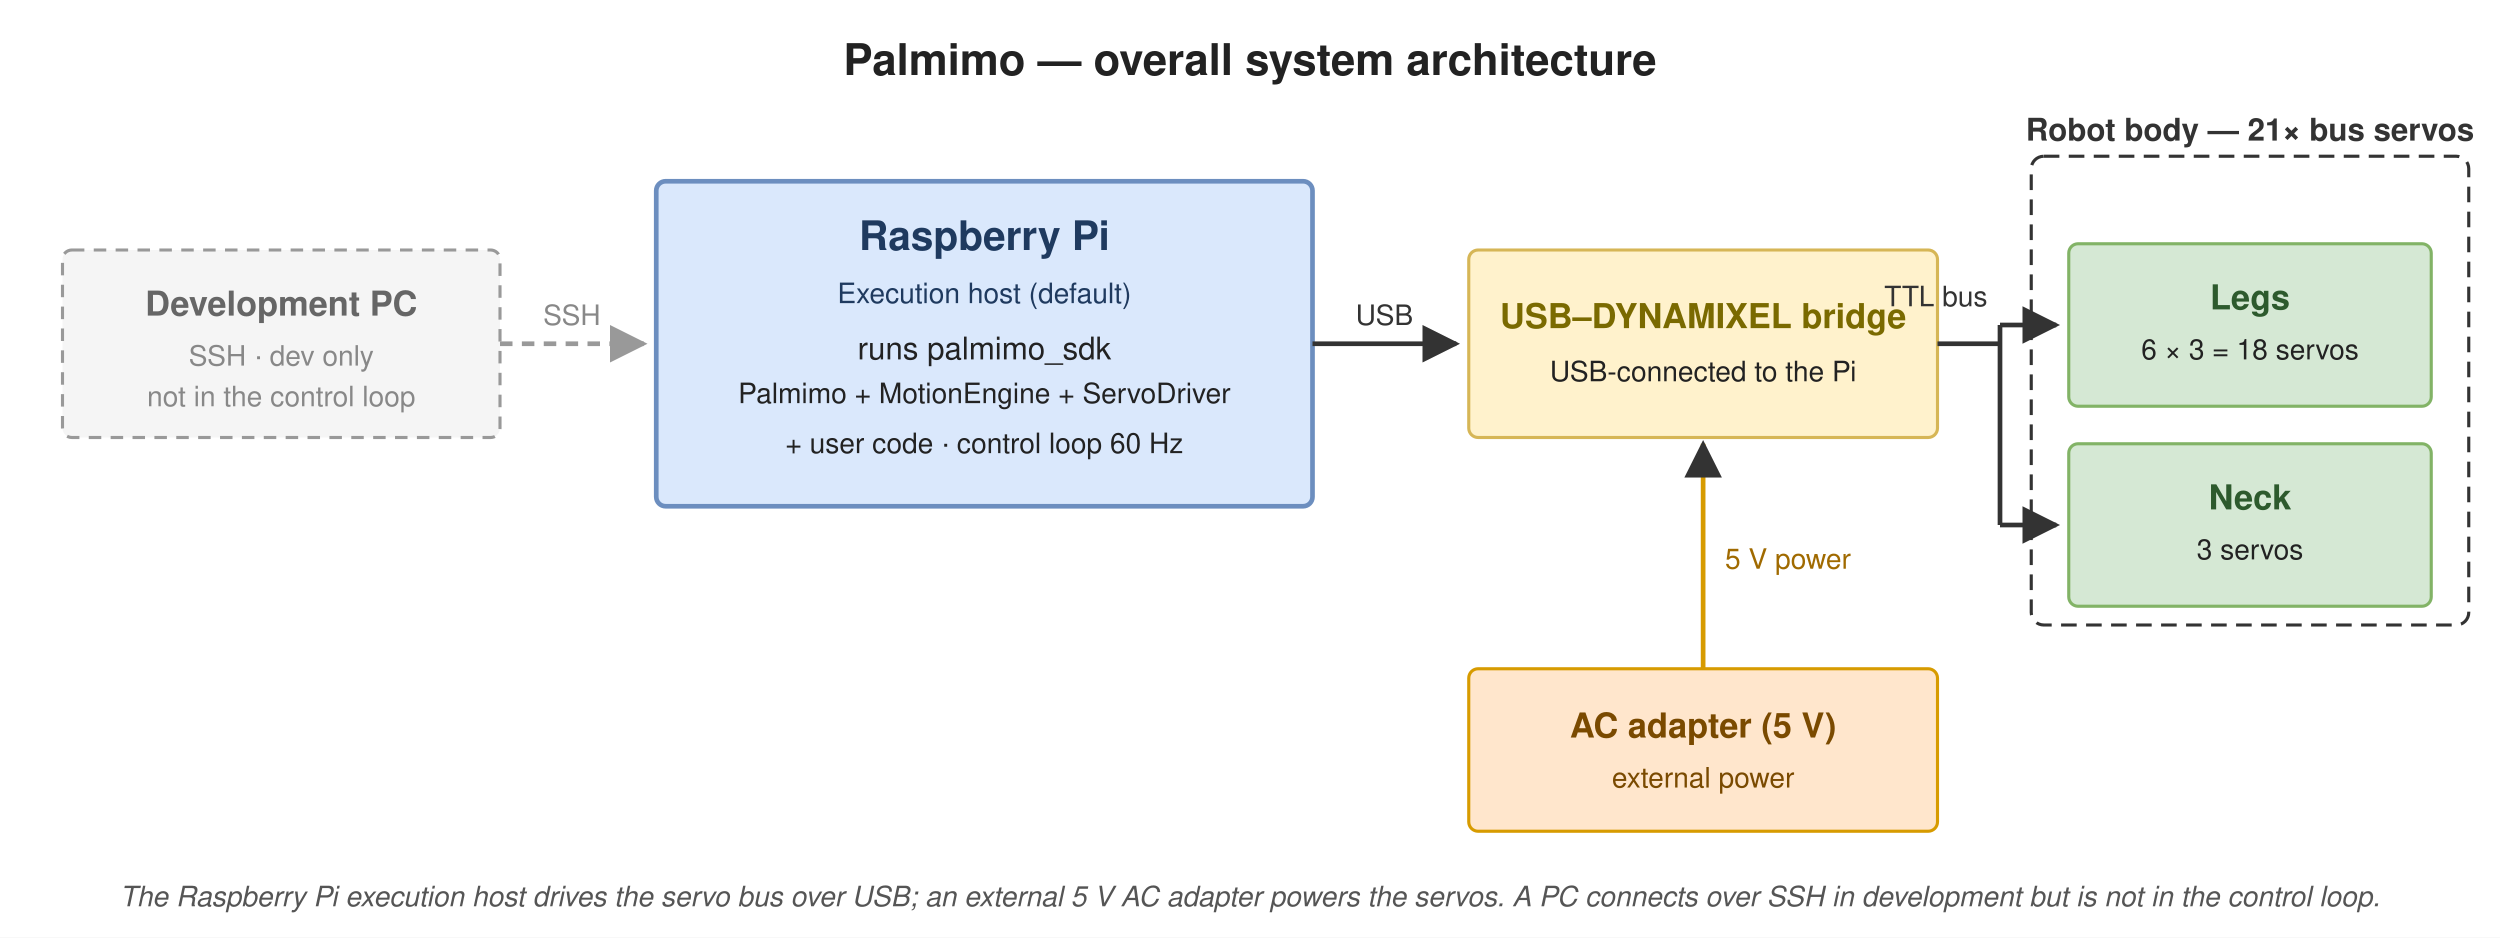
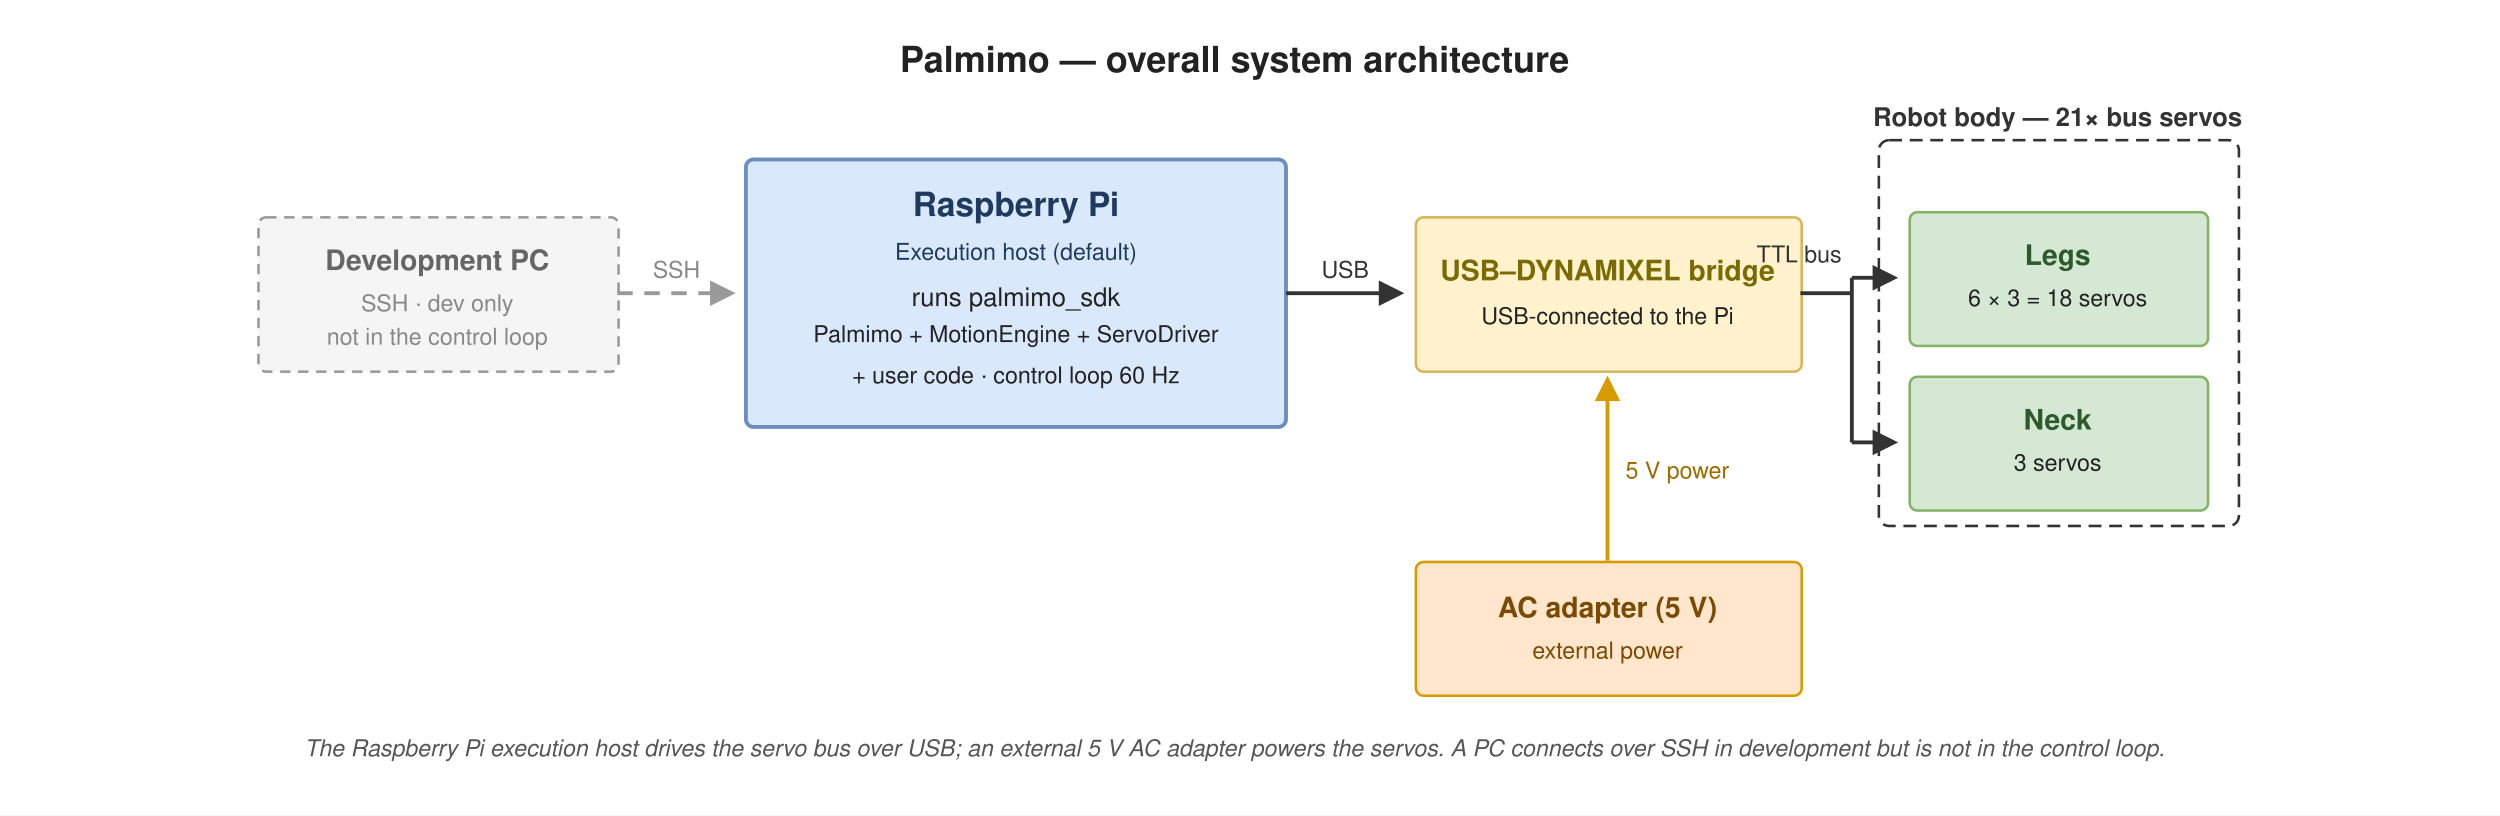
- <svg xmlns="http://www.w3.org/2000/svg" version="1.1" width="800px" height="300px" viewBox="0 0 800 300">
-   <defs>
-     <marker id="arrow" viewBox="0 0 10 10" refX="9" refY="5" markerWidth="8" markerHeight="8" orient="auto">
-       <path d="M0,0 L10,5 L0,10 z" fill="#333333" />
-     </marker>
-     <marker id="arrowGrey" viewBox="0 0 10 10" refX="9" refY="5" markerWidth="8" markerHeight="8" orient="auto">
-       <path d="M0,0 L10,5 L0,10 z" fill="#999999" />
-     </marker>
-   </defs>
-   <rect x="0" y="0" width="800" height="300" fill="#ffffff" />
-   <text x="400" y="24" font-family="Helvetica, Arial, sans-serif" font-size="14" font-weight="bold" fill="#222222" text-anchor="middle">Palmimo — overall system architecture</text>
-   <rect x="20" y="80" width="140" height="60" rx="3" fill="#f5f5f5" stroke="#999999" stroke-width="1" stroke-dasharray="4 3" />
-   <text x="90" y="101" font-family="Helvetica, Arial, sans-serif" font-size="11" font-weight="bold" fill="#666666" text-anchor="middle">Development PC</text>
-   <text x="90" y="117" font-family="Helvetica, Arial, sans-serif" font-size="9" fill="#888888" text-anchor="middle">SSH · dev only</text>
-   <text x="90" y="130" font-family="Helvetica, Arial, sans-serif" font-size="9" fill="#888888" text-anchor="middle">not in the control loop</text>
-   <rect x="210" y="58" width="210" height="104" rx="3" fill="#DAE8FC" stroke="#6C8EBF" stroke-width="1.5" />
-   <text x="315" y="80" font-family="Helvetica, Arial, sans-serif" font-size="13" font-weight="bold" fill="#1f3a5f" text-anchor="middle">Raspberry Pi</text>
-   <text x="315" y="97" font-family="Helvetica, Arial, sans-serif" font-size="9" fill="#1f3a5f" text-anchor="middle">Execution host (default)</text>
-   <text x="315" y="115" font-family="Helvetica, Arial, sans-serif" font-size="10" fill="#222222" text-anchor="middle">runs palmimo_sdk</text>
-   <text x="315" y="129" font-family="Helvetica, Arial, sans-serif" font-size="9" fill="#222222" text-anchor="middle">Palmimo + MotionEngine + ServoDriver</text>
-   <text x="315" y="145" font-family="Helvetica, Arial, sans-serif" font-size="9" fill="#222222" text-anchor="middle">+ user code · control loop 60 Hz</text>
-   <rect x="470" y="80" width="150" height="60" rx="3" fill="#FFF2CC" stroke="#D6B656" stroke-width="1" />
-   <text x="545" y="105" font-family="Helvetica, Arial, sans-serif" font-size="11" font-weight="bold" fill="#7a6a00" text-anchor="middle">USB–DYNAMIXEL bridge</text>
-   <text x="545" y="122" font-family="Helvetica, Arial, sans-serif" font-size="9" fill="#222222" text-anchor="middle">USB-connected to the Pi</text>
-   <rect x="650" y="50" width="140" height="150" rx="4" fill="none" stroke="#333333" stroke-width="1" stroke-dasharray="5 3" />
-   <text x="720" y="45" font-family="Helvetica, Arial, sans-serif" font-size="10" font-weight="bold" fill="#333333" text-anchor="middle">Robot body — 21× bus servos</text>
-   <rect x="662" y="78" width="116" height="52" rx="3" fill="#D5E8D4" stroke="#82B366" stroke-width="1" />
-   <text x="720" y="99" font-family="Helvetica, Arial, sans-serif" font-size="11" font-weight="bold" fill="#2d5a2d" text-anchor="middle">Legs</text>
-   <text x="720" y="115" font-family="Helvetica, Arial, sans-serif" font-size="9" fill="#222222" text-anchor="middle">6 × 3 = 18 servos</text>
-   <rect x="662" y="142" width="116" height="52" rx="3" fill="#D5E8D4" stroke="#82B366" stroke-width="1" />
-   <text x="720" y="163" font-family="Helvetica, Arial, sans-serif" font-size="11" font-weight="bold" fill="#2d5a2d" text-anchor="middle">Neck</text>
-   <text x="720" y="179" font-family="Helvetica, Arial, sans-serif" font-size="9" fill="#222222" text-anchor="middle">3 servos</text>
-   <rect x="470" y="214" width="150" height="52" rx="3" fill="#FFE6CC" stroke="#D79B00" stroke-width="1" />
-   <text x="545" y="236" font-family="Helvetica, Arial, sans-serif" font-size="11" font-weight="bold" fill="#7a4a00" text-anchor="middle">AC adapter (5 V)</text>
-   <text x="545" y="252" font-family="Helvetica, Arial, sans-serif" font-size="9" fill="#7a4a00" text-anchor="middle">external power</text>
-   <path d="M 160 110 L 206 110" fill="none" stroke="#999999" stroke-width="1.5" stroke-dasharray="4 3" marker-end="url(#arrowGrey)" />
-   <text x="183" y="104" font-family="Helvetica, Arial, sans-serif" font-size="9" fill="#888888" text-anchor="middle">SSH</text>
-   <path d="M 420 110 L 466 110" fill="none" stroke="#333333" stroke-width="1.5" marker-end="url(#arrow)" />
-   <text x="443" y="104" font-family="Helvetica, Arial, sans-serif" font-size="9" fill="#333333" text-anchor="middle">USB</text>
-   <path d="M 620 110 L 640 110" fill="none" stroke="#333333" stroke-width="1.5" />
-   <path d="M 640 104 L 640 168" fill="none" stroke="#333333" stroke-width="1.5" />
-   <path d="M 640 104 L 658 104" fill="none" stroke="#333333" stroke-width="1.5" marker-end="url(#arrow)" />
-   <path d="M 640 168 L 658 168" fill="none" stroke="#333333" stroke-width="1.5" marker-end="url(#arrow)" />
-   <text x="636" y="98" font-family="Helvetica, Arial, sans-serif" font-size="9" fill="#333333" text-anchor="end">TTL bus</text>
-   <path d="M 545 214 L 545 142" fill="none" stroke="#D79B00" stroke-width="1.5" marker-end="url(#arrow)" />
-   <text x="552" y="182" font-family="Helvetica, Arial, sans-serif" font-size="9" fill="#a06a00" text-anchor="start">5 V power</text>
-   <text x="400" y="290" font-family="Helvetica, Arial, sans-serif" font-size="9" font-style="italic" fill="#555555" text-anchor="middle">The Raspberry Pi execution host drives the servo bus over USB; an external 5 V AC adapter powers the servos. A PC connects over SSH in development but is not in the control loop.</text>
+ <svg xmlns="http://www.w3.org/2000/svg" style="background: #ffffff; background-color: #ffffff; color-scheme: light;" version="1.1" width="972px" height="317px" viewBox="0 0 972 317" content="&lt;mxfile host=&quot;Electron&quot;&gt;&#10;  &lt;diagram id=&quot;overall-architecture&quot; name=&quot;overall-architecture&quot;&gt;&#10;    &lt;mxGraphModel grid=&quot;0&quot; gridSize=&quot;5&quot; guides=&quot;1&quot; tooltips=&quot;1&quot; connect=&quot;1&quot; arrows=&quot;1&quot; fold=&quot;0&quot; page=&quot;0&quot; pageScale=&quot;1&quot; pageWidth=&quot;800&quot; pageHeight=&quot;300&quot; background=&quot;#ffffff&quot; math=&quot;0&quot; shadow=&quot;0&quot;&gt;&#10;      &lt;root&gt;&#10;        &lt;mxCell id=&quot;0&quot; /&gt;&#10;        &lt;mxCell id=&quot;1&quot; parent=&quot;0&quot; /&gt;&#10;        &lt;mxCell id=&quot;overall-architecture-1&quot; parent=&quot;1&quot; style=&quot;text;html=0;align=center;verticalAlign=top;spacing=0;spacingTop=0;spacingLeft=0;spacingRight=0;strokeColor=none;fillColor=none;fontFamily=Helvetica;fontSize=14;fontColor=#222222;fontStyle=1;&quot; value=&quot;Palmimo — overall system architecture&quot; vertex=&quot;1&quot;&gt;&#10;          &lt;mxGeometry height=&quot;22&quot; width=&quot;312&quot; x=&quot;244&quot; y=&quot;6&quot; as=&quot;geometry&quot; /&gt;&#10;        &lt;/mxCell&gt;&#10;        &lt;mxCell id=&quot;overall-architecture-2&quot; parent=&quot;1&quot; style=&quot;rounded=1;absoluteArcSize=1;arcSize=6;html=0;fillColor=#f5f5f5;strokeColor=#999999;strokeWidth=1;dashed=1;dashPattern=4 3;&quot; value=&quot;&quot; vertex=&quot;1&quot;&gt;&#10;          &lt;mxGeometry height=&quot;60&quot; width=&quot;140&quot; x=&quot;20&quot; y=&quot;80&quot; as=&quot;geometry&quot; /&gt;&#10;        &lt;/mxCell&gt;&#10;        &lt;mxCell id=&quot;overall-architecture-3&quot; parent=&quot;1&quot; style=&quot;text;html=0;align=center;verticalAlign=top;spacing=0;spacingTop=0;spacingLeft=0;spacingRight=0;strokeColor=none;fillColor=none;fontFamily=Helvetica;fontSize=11;fontColor=#666666;fontStyle=1;&quot; value=&quot;Development PC&quot; vertex=&quot;1&quot;&gt;&#10;          &lt;mxGeometry height=&quot;18&quot; width=&quot;101&quot; x=&quot;39.5&quot; y=&quot;86&quot; as=&quot;geometry&quot; /&gt;&#10;        &lt;/mxCell&gt;&#10;        &lt;mxCell id=&quot;overall-architecture-4&quot; parent=&quot;1&quot; style=&quot;text;html=0;align=center;verticalAlign=top;spacing=0;spacingTop=0;spacingLeft=0;spacingRight=0;strokeColor=none;fillColor=none;fontFamily=Helvetica;fontSize=9;fontColor=#888888;&quot; value=&quot;SSH · dev only&quot; vertex=&quot;1&quot;&gt;&#10;          &lt;mxGeometry height=&quot;15&quot; width=&quot;85&quot; x=&quot;47.5&quot; y=&quot;104&quot; as=&quot;geometry&quot; /&gt;&#10;        &lt;/mxCell&gt;&#10;        &lt;mxCell id=&quot;overall-architecture-5&quot; parent=&quot;1&quot; style=&quot;text;html=0;align=center;verticalAlign=top;spacing=0;spacingTop=0;spacingLeft=0;spacingRight=0;strokeColor=none;fillColor=none;fontFamily=Helvetica;fontSize=9;fontColor=#888888;&quot; value=&quot;not in the control loop&quot; vertex=&quot;1&quot;&gt;&#10;          &lt;mxGeometry height=&quot;15&quot; width=&quot;132&quot; x=&quot;24&quot; y=&quot;117&quot; as=&quot;geometry&quot; /&gt;&#10;        &lt;/mxCell&gt;&#10;        &lt;mxCell id=&quot;overall-architecture-6&quot; parent=&quot;1&quot; style=&quot;rounded=1;absoluteArcSize=1;arcSize=6;html=0;fillColor=#DAE8FC;strokeColor=#6C8EBF;strokeWidth=1.5;&quot; value=&quot;&quot; vertex=&quot;1&quot;&gt;&#10;          &lt;mxGeometry height=&quot;104&quot; width=&quot;210&quot; x=&quot;210&quot; y=&quot;58&quot; as=&quot;geometry&quot; /&gt;&#10;        &lt;/mxCell&gt;&#10;        &lt;mxCell id=&quot;overall-architecture-7&quot; parent=&quot;1&quot; style=&quot;text;html=0;align=center;verticalAlign=top;spacing=0;spacingTop=0;spacingLeft=0;spacingRight=0;strokeColor=none;fillColor=none;fontFamily=Helvetica;fontSize=13;fontColor=#1f3a5f;fontStyle=1;&quot; value=&quot;Raspberry Pi&quot; vertex=&quot;1&quot;&gt;&#10;          &lt;mxGeometry height=&quot;20&quot; width=&quot;102&quot; x=&quot;264&quot; y=&quot;63&quot; as=&quot;geometry&quot; /&gt;&#10;        &lt;/mxCell&gt;&#10;        &lt;mxCell id=&quot;overall-architecture-8&quot; parent=&quot;1&quot; style=&quot;text;html=0;align=center;verticalAlign=top;spacing=0;spacingTop=0;spacingLeft=0;spacingRight=0;strokeColor=none;fillColor=none;fontFamily=Helvetica;fontSize=9;fontColor=#1f3a5f;&quot; value=&quot;Execution host (default)&quot; vertex=&quot;1&quot;&gt;&#10;          &lt;mxGeometry height=&quot;15&quot; width=&quot;137&quot; x=&quot;246.5&quot; y=&quot;84&quot; as=&quot;geometry&quot; /&gt;&#10;        &lt;/mxCell&gt;&#10;        &lt;mxCell id=&quot;overall-architecture-9&quot; parent=&quot;1&quot; style=&quot;text;html=0;align=center;verticalAlign=top;spacing=0;spacingTop=0;spacingLeft=0;spacingRight=0;strokeColor=none;fillColor=none;fontFamily=Helvetica;fontSize=10;fontColor=#222222;&quot; value=&quot;runs palmimo_sdk&quot; vertex=&quot;1&quot;&gt;&#10;          &lt;mxGeometry height=&quot;16&quot; width=&quot;105&quot; x=&quot;262.5&quot; y=&quot;101&quot; as=&quot;geometry&quot; /&gt;&#10;        &lt;/mxCell&gt;&#10;        &lt;mxCell id=&quot;overall-architecture-10&quot; parent=&quot;1&quot; style=&quot;text;html=0;align=center;verticalAlign=top;spacing=0;spacingTop=0;spacingLeft=0;spacingRight=0;strokeColor=none;fillColor=none;fontFamily=Helvetica;fontSize=9;fontColor=#222222;&quot; value=&quot;Palmimo + MotionEngine + ServoDriver&quot; vertex=&quot;1&quot;&gt;&#10;          &lt;mxGeometry height=&quot;15&quot; width=&quot;200&quot; x=&quot;215&quot; y=&quot;116&quot; as=&quot;geometry&quot; /&gt;&#10;        &lt;/mxCell&gt;&#10;        &lt;mxCell id=&quot;overall-architecture-11&quot; parent=&quot;1&quot; style=&quot;text;html=0;align=center;verticalAlign=top;spacing=0;spacingTop=0;spacingLeft=0;spacingRight=0;strokeColor=none;fillColor=none;fontFamily=Helvetica;fontSize=9;fontColor=#222222;&quot; value=&quot;+ user code · control loop 60 Hz&quot; vertex=&quot;1&quot;&gt;&#10;          &lt;mxGeometry height=&quot;15&quot; width=&quot;179&quot; x=&quot;225.5&quot; y=&quot;132&quot; as=&quot;geometry&quot; /&gt;&#10;        &lt;/mxCell&gt;&#10;        &lt;mxCell id=&quot;overall-architecture-12&quot; parent=&quot;1&quot; style=&quot;rounded=1;absoluteArcSize=1;arcSize=6;html=0;fillColor=#FFF2CC;strokeColor=#D6B656;strokeWidth=1;&quot; value=&quot;&quot; vertex=&quot;1&quot;&gt;&#10;          &lt;mxGeometry height=&quot;60&quot; width=&quot;150&quot; x=&quot;470&quot; y=&quot;80&quot; as=&quot;geometry&quot; /&gt;&#10;        &lt;/mxCell&gt;&#10;        &lt;mxCell id=&quot;overall-architecture-13&quot; parent=&quot;1&quot; style=&quot;text;html=0;align=center;verticalAlign=top;spacing=0;spacingTop=0;spacingLeft=0;spacingRight=0;strokeColor=none;fillColor=none;fontFamily=Helvetica;fontSize=11;fontColor=#7a6a00;fontStyle=1;&quot; value=&quot;USB–DYNAMIXEL bridge&quot; vertex=&quot;1&quot;&gt;&#10;          &lt;mxGeometry height=&quot;18&quot; width=&quot;140&quot; x=&quot;475&quot; y=&quot;90&quot; as=&quot;geometry&quot; /&gt;&#10;        &lt;/mxCell&gt;&#10;        &lt;mxCell id=&quot;overall-architecture-14&quot; parent=&quot;1&quot; style=&quot;text;html=0;align=center;verticalAlign=top;spacing=0;spacingTop=0;spacingLeft=0;spacingRight=0;strokeColor=none;fillColor=none;fontFamily=Helvetica;fontSize=9;fontColor=#222222;&quot; value=&quot;USB-connected to the Pi&quot; vertex=&quot;1&quot;&gt;&#10;          &lt;mxGeometry height=&quot;15&quot; width=&quot;132&quot; x=&quot;479&quot; y=&quot;109&quot; as=&quot;geometry&quot; /&gt;&#10;        &lt;/mxCell&gt;&#10;        &lt;mxCell id=&quot;overall-architecture-15&quot; parent=&quot;1&quot; style=&quot;rounded=1;absoluteArcSize=1;arcSize=8;html=0;fillColor=none;strokeColor=#333333;strokeWidth=1;dashed=1;dashPattern=5 3;&quot; value=&quot;&quot; vertex=&quot;1&quot;&gt;&#10;          &lt;mxGeometry height=&quot;150&quot; width=&quot;140&quot; x=&quot;650&quot; y=&quot;50&quot; as=&quot;geometry&quot; /&gt;&#10;        &lt;/mxCell&gt;&#10;        &lt;mxCell id=&quot;overall-architecture-16&quot; parent=&quot;1&quot; style=&quot;text;html=0;align=center;verticalAlign=top;spacing=0;spacingTop=0;spacingLeft=0;spacingRight=0;strokeColor=none;fillColor=none;fontFamily=Helvetica;fontSize=10;fontColor=#333333;fontStyle=1;&quot; value=&quot;Robot body — 21× bus servos&quot; vertex=&quot;1&quot;&gt;&#10;          &lt;mxGeometry height=&quot;16&quot; width=&quot;169&quot; x=&quot;635.5&quot; y=&quot;31&quot; as=&quot;geometry&quot; /&gt;&#10;        &lt;/mxCell&gt;&#10;        &lt;mxCell id=&quot;overall-architecture-17&quot; parent=&quot;1&quot; style=&quot;rounded=1;absoluteArcSize=1;arcSize=6;html=0;fillColor=#D5E8D4;strokeColor=#82B366;strokeWidth=1;&quot; value=&quot;&quot; vertex=&quot;1&quot;&gt;&#10;          &lt;mxGeometry height=&quot;52&quot; width=&quot;116&quot; x=&quot;662&quot; y=&quot;78&quot; as=&quot;geometry&quot; /&gt;&#10;        &lt;/mxCell&gt;&#10;        &lt;mxCell id=&quot;overall-architecture-18&quot; parent=&quot;1&quot; style=&quot;text;html=0;align=center;verticalAlign=top;spacing=0;spacingTop=0;spacingLeft=0;spacingRight=0;strokeColor=none;fillColor=none;fontFamily=Helvetica;fontSize=11;fontColor=#2d5a2d;fontStyle=1;&quot; value=&quot;Legs&quot; vertex=&quot;1&quot;&gt;&#10;          &lt;mxGeometry height=&quot;18&quot; width=&quot;38&quot; x=&quot;701&quot; y=&quot;84&quot; as=&quot;geometry&quot; /&gt;&#10;        &lt;/mxCell&gt;&#10;        &lt;mxCell id=&quot;overall-architecture-19&quot; parent=&quot;1&quot; style=&quot;text;html=0;align=center;verticalAlign=top;spacing=0;spacingTop=0;spacingLeft=0;spacingRight=0;strokeColor=none;fillColor=none;fontFamily=Helvetica;fontSize=9;fontColor=#222222;&quot; value=&quot;6 × 3 = 18 servos&quot; vertex=&quot;1&quot;&gt;&#10;          &lt;mxGeometry height=&quot;15&quot; width=&quot;101&quot; x=&quot;669.5&quot; y=&quot;102&quot; as=&quot;geometry&quot; /&gt;&#10;        &lt;/mxCell&gt;&#10;        &lt;mxCell id=&quot;overall-architecture-20&quot; parent=&quot;1&quot; style=&quot;rounded=1;absoluteArcSize=1;arcSize=6;html=0;fillColor=#D5E8D4;strokeColor=#82B366;strokeWidth=1;&quot; value=&quot;&quot; vertex=&quot;1&quot;&gt;&#10;          &lt;mxGeometry height=&quot;52&quot; width=&quot;116&quot; x=&quot;662&quot; y=&quot;142&quot; as=&quot;geometry&quot; /&gt;&#10;        &lt;/mxCell&gt;&#10;        &lt;mxCell id=&quot;overall-architecture-21&quot; parent=&quot;1&quot; style=&quot;text;html=0;align=center;verticalAlign=top;spacing=0;spacingTop=0;spacingLeft=0;spacingRight=0;strokeColor=none;fillColor=none;fontFamily=Helvetica;fontSize=11;fontColor=#2d5a2d;fontStyle=1;&quot; value=&quot;Neck&quot; vertex=&quot;1&quot;&gt;&#10;          &lt;mxGeometry height=&quot;18&quot; width=&quot;38&quot; x=&quot;701&quot; y=&quot;148&quot; as=&quot;geometry&quot; /&gt;&#10;        &lt;/mxCell&gt;&#10;        &lt;mxCell id=&quot;overall-architecture-22&quot; parent=&quot;1&quot; style=&quot;text;html=0;align=center;verticalAlign=top;spacing=0;spacingTop=0;spacingLeft=0;spacingRight=0;strokeColor=none;fillColor=none;fontFamily=Helvetica;fontSize=9;fontColor=#222222;&quot; value=&quot;3 servos&quot; vertex=&quot;1&quot;&gt;&#10;          &lt;mxGeometry height=&quot;15&quot; width=&quot;54&quot; x=&quot;693&quot; y=&quot;166&quot; as=&quot;geometry&quot; /&gt;&#10;        &lt;/mxCell&gt;&#10;        &lt;mxCell id=&quot;overall-architecture-23&quot; parent=&quot;1&quot; style=&quot;rounded=1;absoluteArcSize=1;arcSize=6;html=0;fillColor=#FFE6CC;strokeColor=#D79B00;strokeWidth=1;&quot; value=&quot;&quot; vertex=&quot;1&quot;&gt;&#10;          &lt;mxGeometry height=&quot;52&quot; width=&quot;150&quot; x=&quot;470&quot; y=&quot;214&quot; as=&quot;geometry&quot; /&gt;&#10;        &lt;/mxCell&gt;&#10;        &lt;mxCell id=&quot;overall-architecture-24&quot; parent=&quot;1&quot; style=&quot;text;html=0;align=center;verticalAlign=top;spacing=0;spacingTop=0;spacingLeft=0;spacingRight=0;strokeColor=none;fillColor=none;fontFamily=Helvetica;fontSize=11;fontColor=#7a4a00;fontStyle=1;&quot; value=&quot;AC adapter (5 V)&quot; vertex=&quot;1&quot;&gt;&#10;          &lt;mxGeometry height=&quot;18&quot; width=&quot;114&quot; x=&quot;488&quot; y=&quot;221&quot; as=&quot;geometry&quot; /&gt;&#10;        &lt;/mxCell&gt;&#10;        &lt;mxCell id=&quot;overall-architecture-25&quot; parent=&quot;1&quot; style=&quot;text;html=0;align=center;verticalAlign=top;spacing=0;spacingTop=0;spacingLeft=0;spacingRight=0;strokeColor=none;fillColor=none;fontFamily=Helvetica;fontSize=9;fontColor=#7a4a00;&quot; value=&quot;external power&quot; vertex=&quot;1&quot;&gt;&#10;          &lt;mxGeometry height=&quot;15&quot; width=&quot;85&quot; x=&quot;502.5&quot; y=&quot;239&quot; as=&quot;geometry&quot; /&gt;&#10;        &lt;/mxCell&gt;&#10;        &lt;mxCell id=&quot;overall-architecture-26&quot; edge=&quot;1&quot; parent=&quot;1&quot; style=&quot;html=0;rounded=0;strokeColor=#999999;strokeWidth=1.5;endArrow=block;endFill=1;endSize=6;dashed=1;dashPattern=4 3;&quot; value=&quot;&quot;&gt;&#10;          &lt;mxGeometry relative=&quot;1&quot; as=&quot;geometry&quot;&gt;&#10;            &lt;mxPoint x=&quot;160&quot; y=&quot;110&quot; as=&quot;sourcePoint&quot; /&gt;&#10;            &lt;mxPoint x=&quot;206&quot; y=&quot;110&quot; as=&quot;targetPoint&quot; /&gt;&#10;          &lt;/mxGeometry&gt;&#10;        &lt;/mxCell&gt;&#10;        &lt;mxCell id=&quot;overall-architecture-27&quot; parent=&quot;1&quot; style=&quot;text;html=0;align=center;verticalAlign=top;spacing=0;spacingTop=0;spacingLeft=0;spacingRight=0;strokeColor=none;fillColor=none;fontFamily=Helvetica;fontSize=9;fontColor=#888888;&quot; value=&quot;SSH&quot; vertex=&quot;1&quot;&gt;&#10;          &lt;mxGeometry height=&quot;15&quot; width=&quot;28&quot; x=&quot;169&quot; y=&quot;91&quot; as=&quot;geometry&quot; /&gt;&#10;        &lt;/mxCell&gt;&#10;        &lt;mxCell id=&quot;overall-architecture-28&quot; edge=&quot;1&quot; parent=&quot;1&quot; style=&quot;html=0;rounded=0;strokeColor=#333333;strokeWidth=1.5;endArrow=block;endFill=1;endSize=6;&quot; value=&quot;&quot;&gt;&#10;          &lt;mxGeometry relative=&quot;1&quot; as=&quot;geometry&quot;&gt;&#10;            &lt;mxPoint x=&quot;420&quot; y=&quot;110&quot; as=&quot;sourcePoint&quot; /&gt;&#10;            &lt;mxPoint x=&quot;466&quot; y=&quot;110&quot; as=&quot;targetPoint&quot; /&gt;&#10;          &lt;/mxGeometry&gt;&#10;        &lt;/mxCell&gt;&#10;        &lt;mxCell id=&quot;overall-architecture-29&quot; parent=&quot;1&quot; style=&quot;text;html=0;align=center;verticalAlign=top;spacing=0;spacingTop=0;spacingLeft=0;spacingRight=0;strokeColor=none;fillColor=none;fontFamily=Helvetica;fontSize=9;fontColor=#333333;&quot; value=&quot;USB&quot; vertex=&quot;1&quot;&gt;&#10;          &lt;mxGeometry height=&quot;15&quot; width=&quot;28&quot; x=&quot;429&quot; y=&quot;91&quot; as=&quot;geometry&quot; /&gt;&#10;        &lt;/mxCell&gt;&#10;        &lt;mxCell id=&quot;overall-architecture-30&quot; edge=&quot;1&quot; parent=&quot;1&quot; style=&quot;html=0;rounded=0;strokeColor=#333333;strokeWidth=1.5;endArrow=none;&quot; value=&quot;&quot;&gt;&#10;          &lt;mxGeometry relative=&quot;1&quot; as=&quot;geometry&quot;&gt;&#10;            &lt;mxPoint x=&quot;620&quot; y=&quot;110&quot; as=&quot;sourcePoint&quot; /&gt;&#10;            &lt;mxPoint x=&quot;640&quot; y=&quot;110&quot; as=&quot;targetPoint&quot; /&gt;&#10;          &lt;/mxGeometry&gt;&#10;        &lt;/mxCell&gt;&#10;        &lt;mxCell id=&quot;overall-architecture-31&quot; edge=&quot;1&quot; parent=&quot;1&quot; style=&quot;html=0;rounded=0;strokeColor=#333333;strokeWidth=1.5;endArrow=none;&quot; value=&quot;&quot;&gt;&#10;          &lt;mxGeometry relative=&quot;1&quot; as=&quot;geometry&quot;&gt;&#10;            &lt;mxPoint x=&quot;640&quot; y=&quot;104&quot; as=&quot;sourcePoint&quot; /&gt;&#10;            &lt;mxPoint x=&quot;640&quot; y=&quot;168&quot; as=&quot;targetPoint&quot; /&gt;&#10;          &lt;/mxGeometry&gt;&#10;        &lt;/mxCell&gt;&#10;        &lt;mxCell id=&quot;overall-architecture-32&quot; edge=&quot;1&quot; parent=&quot;1&quot; style=&quot;html=0;rounded=0;strokeColor=#333333;strokeWidth=1.5;endArrow=block;endFill=1;endSize=6;&quot; value=&quot;&quot;&gt;&#10;          &lt;mxGeometry relative=&quot;1&quot; as=&quot;geometry&quot;&gt;&#10;            &lt;mxPoint x=&quot;640&quot; y=&quot;104&quot; as=&quot;sourcePoint&quot; /&gt;&#10;            &lt;mxPoint x=&quot;658&quot; y=&quot;104&quot; as=&quot;targetPoint&quot; /&gt;&#10;          &lt;/mxGeometry&gt;&#10;        &lt;/mxCell&gt;&#10;        &lt;mxCell id=&quot;overall-architecture-33&quot; edge=&quot;1&quot; parent=&quot;1&quot; style=&quot;html=0;rounded=0;strokeColor=#333333;strokeWidth=1.5;endArrow=block;endFill=1;endSize=6;&quot; value=&quot;&quot;&gt;&#10;          &lt;mxGeometry relative=&quot;1&quot; as=&quot;geometry&quot;&gt;&#10;            &lt;mxPoint x=&quot;640&quot; y=&quot;168&quot; as=&quot;sourcePoint&quot; /&gt;&#10;            &lt;mxPoint x=&quot;658&quot; y=&quot;168&quot; as=&quot;targetPoint&quot; /&gt;&#10;          &lt;/mxGeometry&gt;&#10;        &lt;/mxCell&gt;&#10;        &lt;mxCell id=&quot;overall-architecture-34&quot; parent=&quot;1&quot; style=&quot;text;html=0;align=right;verticalAlign=top;spacing=0;spacingTop=0;spacingLeft=0;spacingRight=0;strokeColor=none;fillColor=none;fontFamily=Helvetica;fontSize=9;fontColor=#333333;&quot; value=&quot;TTL bus&quot; vertex=&quot;1&quot;&gt;&#10;          &lt;mxGeometry height=&quot;15&quot; width=&quot;49&quot; x=&quot;587&quot; y=&quot;85&quot; as=&quot;geometry&quot; /&gt;&#10;        &lt;/mxCell&gt;&#10;        &lt;mxCell id=&quot;overall-architecture-35&quot; edge=&quot;1&quot; parent=&quot;1&quot; style=&quot;html=0;rounded=0;strokeColor=#D79B00;strokeWidth=1.5;endArrow=block;endFill=1;endSize=6;&quot; value=&quot;&quot;&gt;&#10;          &lt;mxGeometry relative=&quot;1&quot; as=&quot;geometry&quot;&gt;&#10;            &lt;mxPoint x=&quot;545&quot; y=&quot;214&quot; as=&quot;sourcePoint&quot; /&gt;&#10;            &lt;mxPoint x=&quot;545&quot; y=&quot;142&quot; as=&quot;targetPoint&quot; /&gt;&#10;          &lt;/mxGeometry&gt;&#10;        &lt;/mxCell&gt;&#10;        &lt;mxCell id=&quot;overall-architecture-36&quot; parent=&quot;1&quot; style=&quot;text;html=0;align=left;verticalAlign=top;spacing=0;spacingTop=0;spacingLeft=0;spacingRight=0;strokeColor=none;fillColor=none;fontFamily=Helvetica;fontSize=9;fontColor=#a06a00;&quot; value=&quot;5 V power&quot; vertex=&quot;1&quot;&gt;&#10;          &lt;mxGeometry height=&quot;15&quot; width=&quot;59&quot; x=&quot;552&quot; y=&quot;169&quot; as=&quot;geometry&quot; /&gt;&#10;        &lt;/mxCell&gt;&#10;        &lt;mxCell id=&quot;overall-architecture-37&quot; parent=&quot;1&quot; style=&quot;text;html=0;align=center;verticalAlign=top;spacing=0;spacingTop=0;spacingLeft=0;spacingRight=0;strokeColor=none;fillColor=none;fontFamily=Helvetica;fontSize=9;fontColor=#555555;fontStyle=2;&quot; value=&quot;The Raspberry Pi execution host drives the servo bus over USB; an external 5 V AC adapter powers the servos. A PC connects over SSH in development but is not in the control loop.&quot; vertex=&quot;1&quot;&gt;&#10;          &lt;mxGeometry height=&quot;15&quot; width=&quot;941&quot; x=&quot;-70.5&quot; y=&quot;277&quot; as=&quot;geometry&quot; /&gt;&#10;        &lt;/mxCell&gt;&#10;      &lt;/root&gt;&#10;    &lt;/mxGraphModel&gt;&#10;  &lt;/diagram&gt;&#10;&lt;/mxfile&gt;&#10;">
+   <defs />
+   <rect fill="#ffffff" width="100%" height="100%" x="0" y="0" style="fill: rgb(255, 255, 255);" />
+   <g>
+     <g data-cell-id="0">
+       <g data-cell-id="1">
+         <g data-cell-id="overall-architecture-1">
+           <g>
+             <rect x="324" y="10" width="312" height="22" fill="none" stroke="none" pointer-events="all" />
+           </g>
+           <g>
+             <g fill="#222222" font-family="Helvetica" font-weight="bold" text-anchor="middle" font-size="14px" style="fill: rgb(34, 34, 34);">
+               <text x="480" y="28">Palmimo — overall system architecture</text>
+             </g>
+           </g>
+         </g>
+         <g data-cell-id="overall-architecture-2">
+           <g transform="translate(0.5,0.5)">
+             <rect x="100" y="84" width="140" height="60" rx="3" ry="3" fill="#f5f5f5" stroke="#999999" stroke-dasharray="4 3" pointer-events="all" style="fill: rgb(245, 245, 245); stroke: rgb(153, 153, 153);" />
+           </g>
+         </g>
+         <g data-cell-id="overall-architecture-3">
+           <g>
+             <rect x="119.5" y="90" width="101" height="18" fill="none" stroke="none" pointer-events="all" />
+           </g>
+           <g>
+             <g fill="#666666" font-family="Helvetica" font-weight="bold" text-anchor="middle" font-size="11px" style="fill: rgb(102, 102, 102);">
+               <text x="170" y="105">Development PC</text>
+             </g>
+           </g>
+         </g>
+         <g data-cell-id="overall-architecture-4">
+           <g>
+             <rect x="127.5" y="108" width="85" height="15" fill="none" stroke="none" pointer-events="all" />
+           </g>
+           <g>
+             <g fill="#888888" font-family="Helvetica" text-anchor="middle" font-size="9px" style="fill: rgb(136, 136, 136);">
+               <text x="170" y="121">SSH · dev only</text>
+             </g>
+           </g>
+         </g>
+         <g data-cell-id="overall-architecture-5">
+           <g>
+             <rect x="104" y="121" width="132" height="15" fill="none" stroke="none" pointer-events="all" />
+           </g>
+           <g>
+             <g fill="#888888" font-family="Helvetica" text-anchor="middle" font-size="9px" style="fill: rgb(136, 136, 136);">
+               <text x="170" y="134">not in the control loop</text>
+             </g>
+           </g>
+         </g>
+         <g data-cell-id="overall-architecture-6">
+           <g>
+             <rect x="290" y="62" width="210" height="104" rx="3" ry="3" fill="#dae8fc" stroke="#6c8ebf" stroke-width="1.5" pointer-events="all" style="fill: rgb(218, 232, 252); stroke: rgb(108, 142, 191);" />
+           </g>
+         </g>
+         <g data-cell-id="overall-architecture-7">
+           <g>
+             <rect x="344" y="67" width="102" height="20" fill="none" stroke="none" pointer-events="all" />
+           </g>
+           <g>
+             <g fill="#1f3a5f" font-family="Helvetica" font-weight="bold" text-anchor="middle" font-size="13px" style="fill: rgb(31, 58, 95);">
+               <text x="395" y="84">Raspberry Pi</text>
+             </g>
+           </g>
+         </g>
+         <g data-cell-id="overall-architecture-8">
+           <g>
+             <rect x="326.5" y="88" width="137" height="15" fill="none" stroke="none" pointer-events="all" />
+           </g>
+           <g>
+             <g fill="#1f3a5f" font-family="Helvetica" text-anchor="middle" font-size="9px" style="fill: rgb(31, 58, 95);">
+               <text x="395" y="101">Execution host (default)</text>
+             </g>
+           </g>
+         </g>
+         <g data-cell-id="overall-architecture-9">
+           <g>
+             <rect x="342.5" y="105" width="105" height="16" fill="none" stroke="none" pointer-events="all" />
+           </g>
+           <g>
+             <g fill="#222222" font-family="Helvetica" text-anchor="middle" font-size="10px" style="fill: rgb(34, 34, 34);">
+               <text x="395" y="119">runs palmimo_sdk</text>
+             </g>
+           </g>
+         </g>
+         <g data-cell-id="overall-architecture-10">
+           <g>
+             <rect x="295" y="120" width="200" height="15" fill="none" stroke="none" pointer-events="all" />
+           </g>
+           <g>
+             <g fill="#222222" font-family="Helvetica" text-anchor="middle" font-size="9px" style="fill: rgb(34, 34, 34);">
+               <text x="395" y="133">Palmimo + MotionEngine + ServoDriver</text>
+             </g>
+           </g>
+         </g>
+         <g data-cell-id="overall-architecture-11">
+           <g>
+             <rect x="305.5" y="136" width="179" height="15" fill="none" stroke="none" pointer-events="all" />
+           </g>
+           <g>
+             <g fill="#222222" font-family="Helvetica" text-anchor="middle" font-size="9px" style="fill: rgb(34, 34, 34);">
+               <text x="395" y="149">+ user code · control loop 60 Hz</text>
+             </g>
+           </g>
+         </g>
+         <g data-cell-id="overall-architecture-12">
+           <g transform="translate(0.5,0.5)">
+             <rect x="550" y="84" width="150" height="60" rx="3" ry="3" fill="#fff2cc" stroke="#d6b656" pointer-events="all" style="fill: rgb(255, 242, 204); stroke: rgb(214, 182, 86);" />
+           </g>
+         </g>
+         <g data-cell-id="overall-architecture-13">
+           <g>
+             <rect x="555" y="94" width="140" height="18" fill="none" stroke="none" pointer-events="all" />
+           </g>
+           <g>
+             <g fill="#7a6a00" font-family="Helvetica" font-weight="bold" text-anchor="middle" font-size="11px" style="fill: rgb(122, 106, 0);">
+               <text x="625" y="109">USB–DYNAMIXEL bridge</text>
+             </g>
+           </g>
+         </g>
+         <g data-cell-id="overall-architecture-14">
+           <g>
+             <rect x="559" y="113" width="132" height="15" fill="none" stroke="none" pointer-events="all" />
+           </g>
+           <g>
+             <g fill="#222222" font-family="Helvetica" text-anchor="middle" font-size="9px" style="fill: rgb(34, 34, 34);">
+               <text x="625" y="126">USB-connected to the Pi</text>
+             </g>
+           </g>
+         </g>
+         <g data-cell-id="overall-architecture-15">
+           <g transform="translate(0.5,0.5)">
+             <rect x="730" y="54" width="140" height="150" rx="4" ry="4" fill="none" stroke="#333333" stroke-dasharray="5 3" pointer-events="all" style="stroke: rgb(51, 51, 51);" />
+           </g>
+         </g>
+         <g data-cell-id="overall-architecture-16">
+           <g>
+             <rect x="715.5" y="35" width="169" height="16" fill="none" stroke="none" pointer-events="all" />
+           </g>
+           <g>
+             <g fill="#333333" font-family="Helvetica" font-weight="bold" text-anchor="middle" font-size="10px" style="fill: rgb(51, 51, 51);">
+               <text x="800" y="49">Robot body — 21× bus servos</text>
+             </g>
+           </g>
+         </g>
+         <g data-cell-id="overall-architecture-17">
+           <g transform="translate(0.5,0.5)">
+             <rect x="742" y="82" width="116" height="52" rx="3" ry="3" fill="#d5e8d4" stroke="#82b366" pointer-events="all" style="fill: rgb(213, 232, 212); stroke: rgb(130, 179, 102);" />
+           </g>
+         </g>
+         <g data-cell-id="overall-architecture-18">
+           <g>
+             <rect x="781" y="88" width="38" height="18" fill="none" stroke="none" pointer-events="all" />
+           </g>
+           <g>
+             <g fill="#2d5a2d" font-family="Helvetica" font-weight="bold" text-anchor="middle" font-size="11px" style="fill: rgb(45, 90, 45);">
+               <text x="800" y="103">Legs</text>
+             </g>
+           </g>
+         </g>
+         <g data-cell-id="overall-architecture-19">
+           <g>
+             <rect x="749.5" y="106" width="101" height="15" fill="none" stroke="none" pointer-events="all" />
+           </g>
+           <g>
+             <g fill="#222222" font-family="Helvetica" text-anchor="middle" font-size="9px" style="fill: rgb(34, 34, 34);">
+               <text x="800" y="119">6 × 3 = 18 servos</text>
+             </g>
+           </g>
+         </g>
+         <g data-cell-id="overall-architecture-20">
+           <g transform="translate(0.5,0.5)">
+             <rect x="742" y="146" width="116" height="52" rx="3" ry="3" fill="#d5e8d4" stroke="#82b366" pointer-events="all" style="fill: rgb(213, 232, 212); stroke: rgb(130, 179, 102);" />
+           </g>
+         </g>
+         <g data-cell-id="overall-architecture-21">
+           <g>
+             <rect x="781" y="152" width="38" height="18" fill="none" stroke="none" pointer-events="all" />
+           </g>
+           <g>
+             <g fill="#2d5a2d" font-family="Helvetica" font-weight="bold" text-anchor="middle" font-size="11px" style="fill: rgb(45, 90, 45);">
+               <text x="800" y="167">Neck</text>
+             </g>
+           </g>
+         </g>
+         <g data-cell-id="overall-architecture-22">
+           <g>
+             <rect x="773" y="170" width="54" height="15" fill="none" stroke="none" pointer-events="all" />
+           </g>
+           <g>
+             <g fill="#222222" font-family="Helvetica" text-anchor="middle" font-size="9px" style="fill: rgb(34, 34, 34);">
+               <text x="800" y="183">3 servos</text>
+             </g>
+           </g>
+         </g>
+         <g data-cell-id="overall-architecture-23">
+           <g transform="translate(0.5,0.5)">
+             <rect x="550" y="218" width="150" height="52" rx="3" ry="3" fill="#ffe6cc" stroke="#d79b00" pointer-events="all" style="fill: rgb(255, 230, 204); stroke: rgb(215, 155, 0);" />
+           </g>
+         </g>
+         <g data-cell-id="overall-architecture-24">
+           <g>
+             <rect x="568" y="225" width="114" height="18" fill="none" stroke="none" pointer-events="all" />
+           </g>
+           <g>
+             <g fill="#7a4a00" font-family="Helvetica" font-weight="bold" text-anchor="middle" font-size="11px" style="fill: rgb(122, 74, 0);">
+               <text x="625" y="240">AC adapter (5 V)</text>
+             </g>
+           </g>
+         </g>
+         <g data-cell-id="overall-architecture-25">
+           <g>
+             <rect x="582.5" y="243" width="85" height="15" fill="none" stroke="none" pointer-events="all" />
+           </g>
+           <g>
+             <g fill="#7a4a00" font-family="Helvetica" text-anchor="middle" font-size="9px" style="fill: rgb(122, 74, 0);">
+               <text x="625" y="256">external power</text>
+             </g>
+           </g>
+         </g>
+         <g data-cell-id="overall-architecture-26">
+           <g>
+             <path d="M 240 114 L 276.82 114" fill="none" stroke="#999999" stroke-width="1.5" stroke-miterlimit="10" stroke-dasharray="6 4.5" pointer-events="stroke" style="stroke: rgb(153, 153, 153);" />
+             <path d="M 284.32 114 L 276.82 117.75 L 276.82 110.25 Z" fill="#999999" stroke="#999999" stroke-width="1.5" stroke-miterlimit="10" pointer-events="all" style="fill: rgb(153, 153, 153); stroke: rgb(153, 153, 153);" />
+           </g>
+         </g>
+         <g data-cell-id="overall-architecture-27">
+           <g>
+             <rect x="249" y="95" width="28" height="15" fill="none" stroke="none" pointer-events="all" />
+           </g>
+           <g>
+             <g fill="#888888" font-family="Helvetica" text-anchor="middle" font-size="9px" style="fill: rgb(136, 136, 136);">
+               <text x="263" y="108">SSH</text>
+             </g>
+           </g>
+         </g>
+         <g data-cell-id="overall-architecture-28">
+           <g>
+             <path d="M 500 114 L 536.82 114" fill="none" stroke="#333333" stroke-width="1.5" stroke-miterlimit="10" pointer-events="stroke" style="stroke: rgb(51, 51, 51);" />
+             <path d="M 544.32 114 L 536.82 117.75 L 536.82 110.25 Z" fill="#333333" stroke="#333333" stroke-width="1.5" stroke-miterlimit="10" pointer-events="all" style="fill: rgb(51, 51, 51); stroke: rgb(51, 51, 51);" />
+           </g>
+         </g>
+         <g data-cell-id="overall-architecture-29">
+           <g>
+             <rect x="509" y="95" width="28" height="15" fill="none" stroke="none" pointer-events="all" />
+           </g>
+           <g>
+             <g fill="#333333" font-family="Helvetica" text-anchor="middle" font-size="9px" style="fill: rgb(51, 51, 51);">
+               <text x="523" y="108">USB</text>
+             </g>
+           </g>
+         </g>
+         <g data-cell-id="overall-architecture-30">
+           <g>
+             <path d="M 700 114 L 720 114" fill="none" stroke="#333333" stroke-width="1.5" stroke-miterlimit="10" pointer-events="stroke" style="stroke: rgb(51, 51, 51);" />
+           </g>
+         </g>
+         <g data-cell-id="overall-architecture-31">
+           <g>
+             <path d="M 720 108 L 720 172" fill="none" stroke="#333333" stroke-width="1.5" stroke-miterlimit="10" pointer-events="stroke" style="stroke: rgb(51, 51, 51);" />
+           </g>
+         </g>
+         <g data-cell-id="overall-architecture-32">
+           <g>
+             <path d="M 720 108 L 728.82 108" fill="none" stroke="#333333" stroke-width="1.5" stroke-miterlimit="10" pointer-events="stroke" style="stroke: rgb(51, 51, 51);" />
+             <path d="M 736.32 108 L 728.82 111.75 L 728.82 104.25 Z" fill="#333333" stroke="#333333" stroke-width="1.5" stroke-miterlimit="10" pointer-events="all" style="fill: rgb(51, 51, 51); stroke: rgb(51, 51, 51);" />
+           </g>
+         </g>
+         <g data-cell-id="overall-architecture-33">
+           <g>
+             <path d="M 720 172 L 728.82 172" fill="none" stroke="#333333" stroke-width="1.5" stroke-miterlimit="10" pointer-events="stroke" style="stroke: rgb(51, 51, 51);" />
+             <path d="M 736.32 172 L 728.82 175.75 L 728.82 168.25 Z" fill="#333333" stroke="#333333" stroke-width="1.5" stroke-miterlimit="10" pointer-events="all" style="fill: rgb(51, 51, 51); stroke: rgb(51, 51, 51);" />
+           </g>
+         </g>
+         <g data-cell-id="overall-architecture-34">
+           <g>
+             <rect x="667" y="89" width="49" height="15" fill="none" stroke="none" pointer-events="all" />
+           </g>
+           <g>
+             <g fill="#333333" font-family="Helvetica" text-anchor="end" font-size="9px" style="fill: rgb(51, 51, 51);">
+               <text x="716" y="102">TTL bus</text>
+             </g>
+           </g>
+         </g>
+         <g data-cell-id="overall-architecture-35">
+           <g>
+             <path d="M 625 218 L 625 155.18" fill="none" stroke="#d79b00" stroke-width="1.5" stroke-miterlimit="10" pointer-events="stroke" style="stroke: rgb(215, 155, 0);" />
+             <path d="M 625 147.68 L 628.75 155.18 L 621.25 155.18 Z" fill="#d79b00" stroke="#d79b00" stroke-width="1.5" stroke-miterlimit="10" pointer-events="all" style="fill: rgb(215, 155, 0); stroke: rgb(215, 155, 0);" />
+           </g>
+         </g>
+         <g data-cell-id="overall-architecture-36">
+           <g>
+             <rect x="632" y="173" width="59" height="15" fill="none" stroke="none" pointer-events="all" />
+           </g>
+           <g>
+             <g fill="#a06a00" font-family="Helvetica" text-anchor="start" font-size="9px" style="fill: rgb(160, 106, 0);">
+               <text x="632" y="186">5 V power</text>
+             </g>
+           </g>
+         </g>
+         <g data-cell-id="overall-architecture-37">
+           <g>
+             <rect x="9.5" y="281" width="941" height="15" fill="none" stroke="none" pointer-events="all" />
+           </g>
+           <g>
+             <g fill="#555555" font-family="Helvetica" font-style="italic" text-anchor="middle" font-size="9px" style="fill: rgb(85, 85, 85);">
+               <text x="480" y="294">The Raspberry Pi execution host drives the servo bus over USB; an external 5 V AC adapter powers the servos. A PC connects over SSH in development but is not in the control loop.</text>
+             </g>
+           </g>
+         </g>
+       </g>
+     </g>
+   </g>
</svg>
